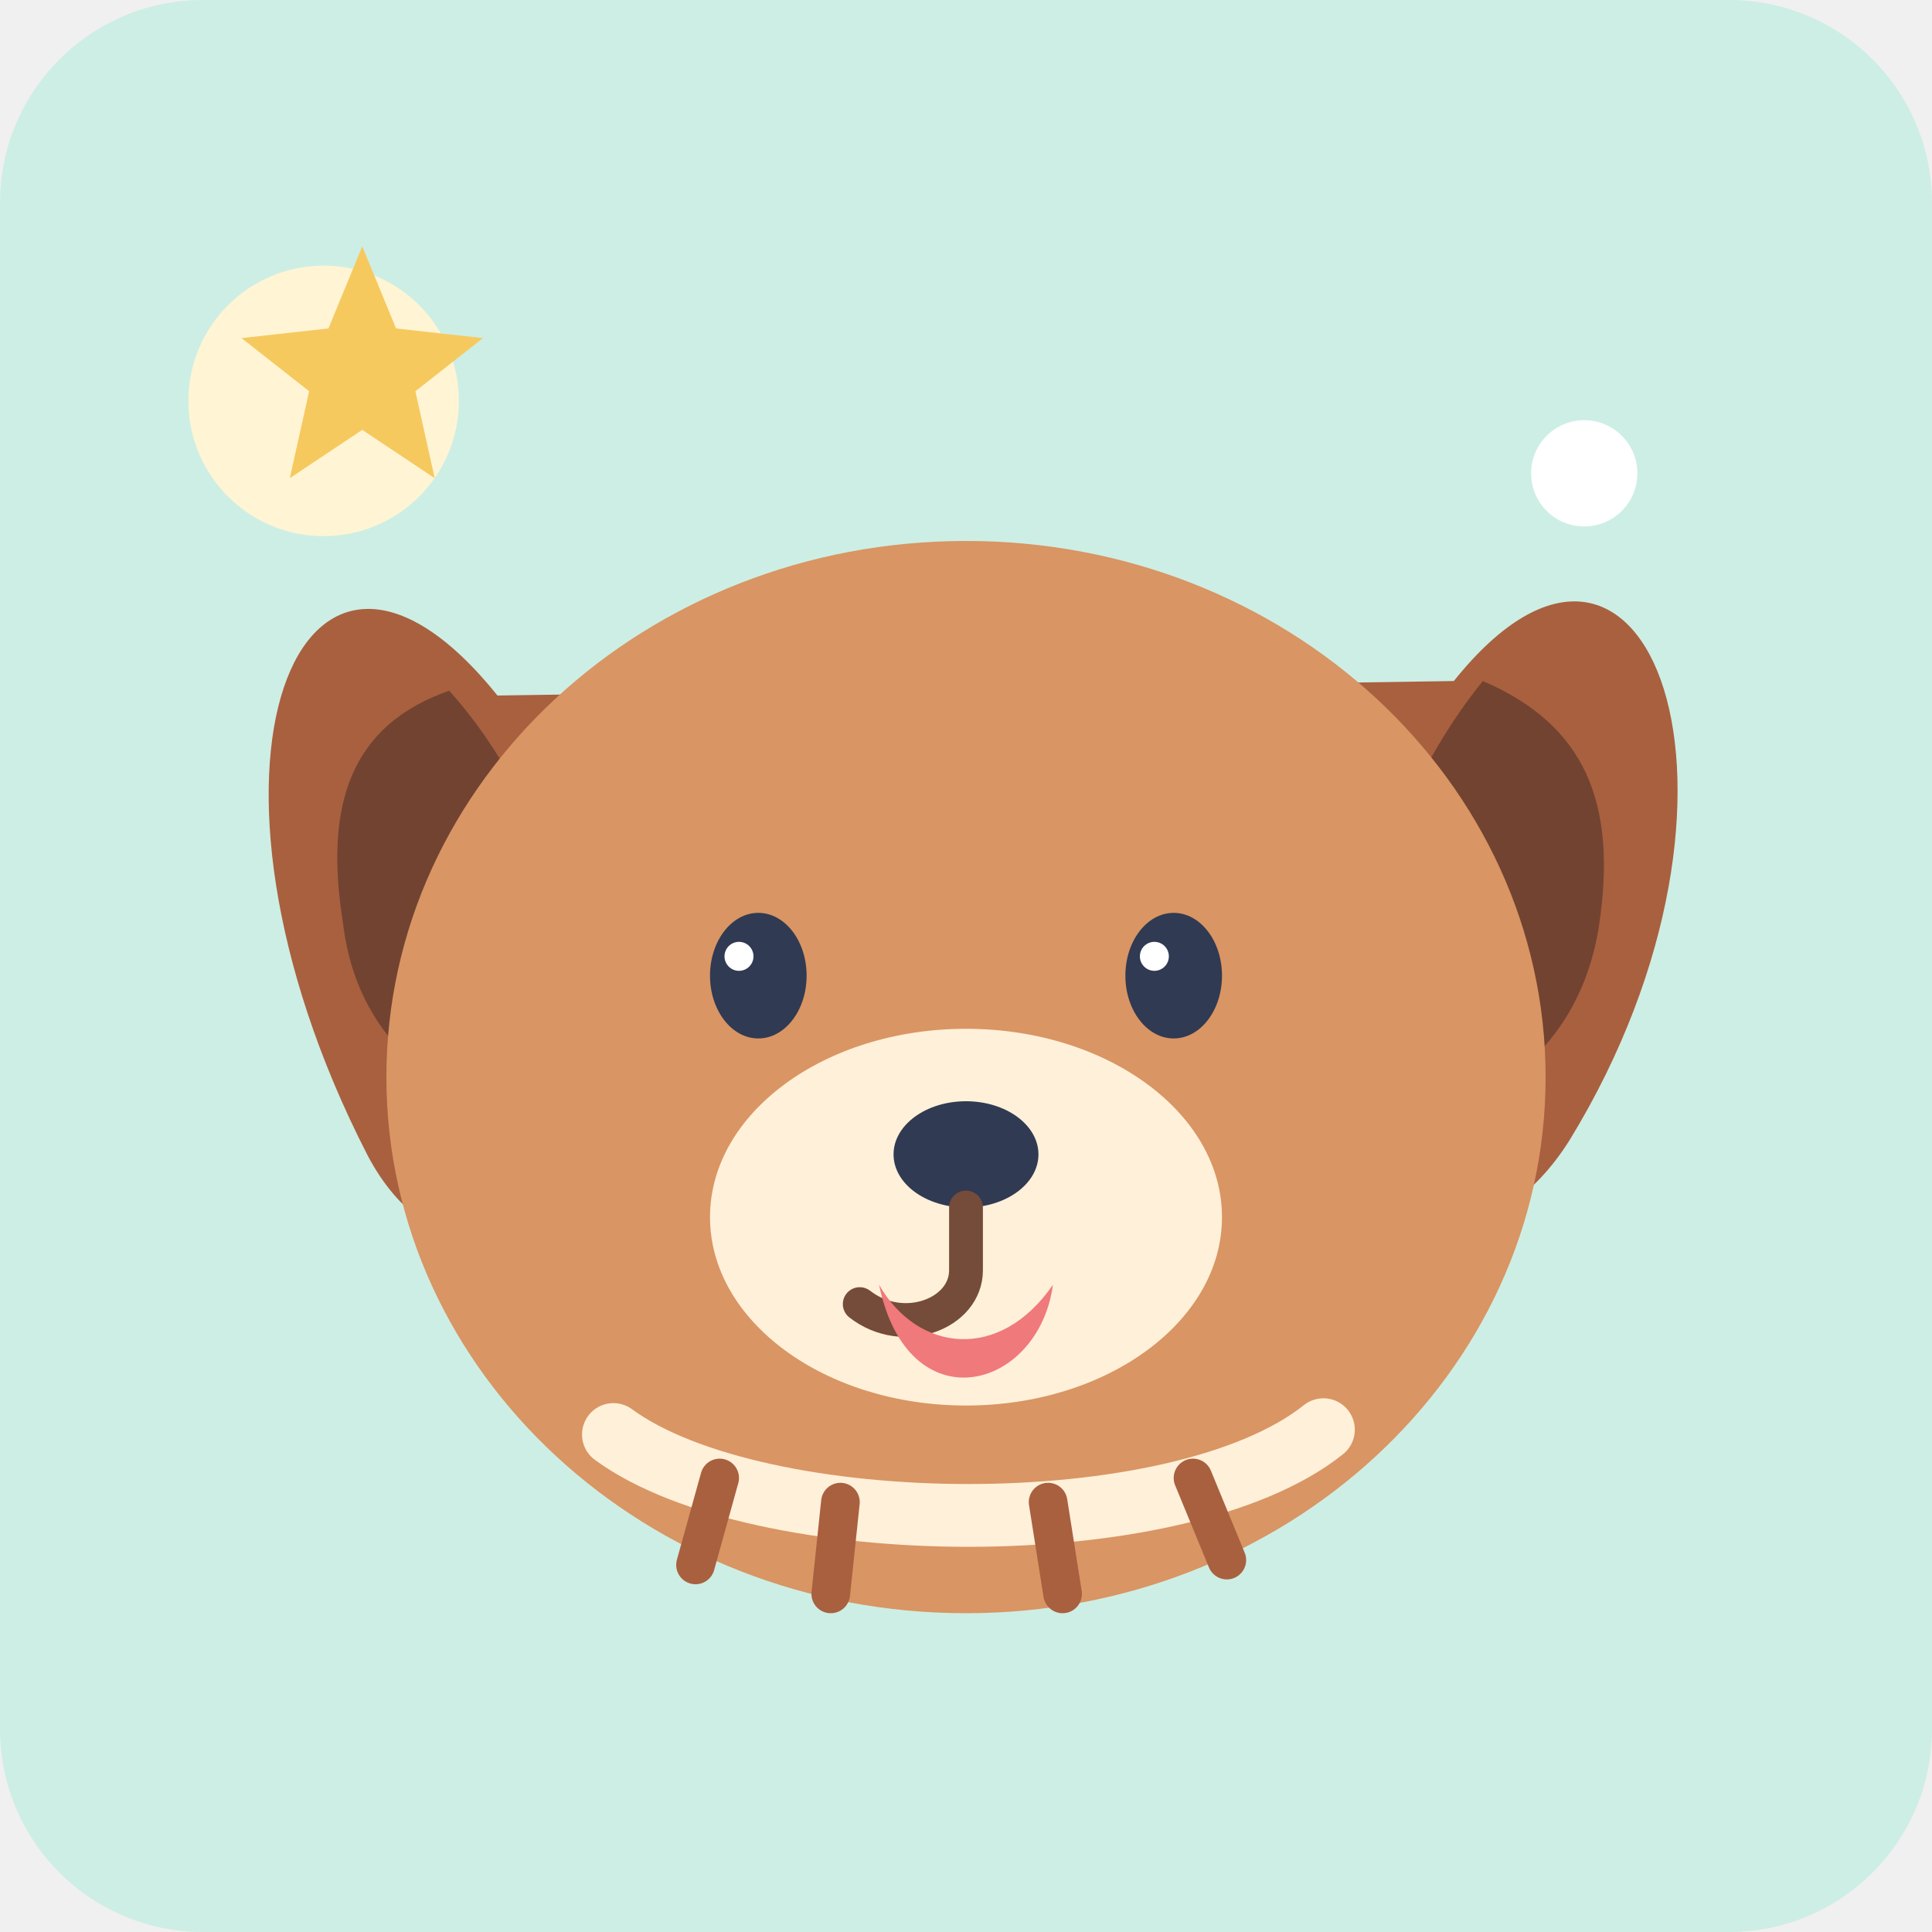
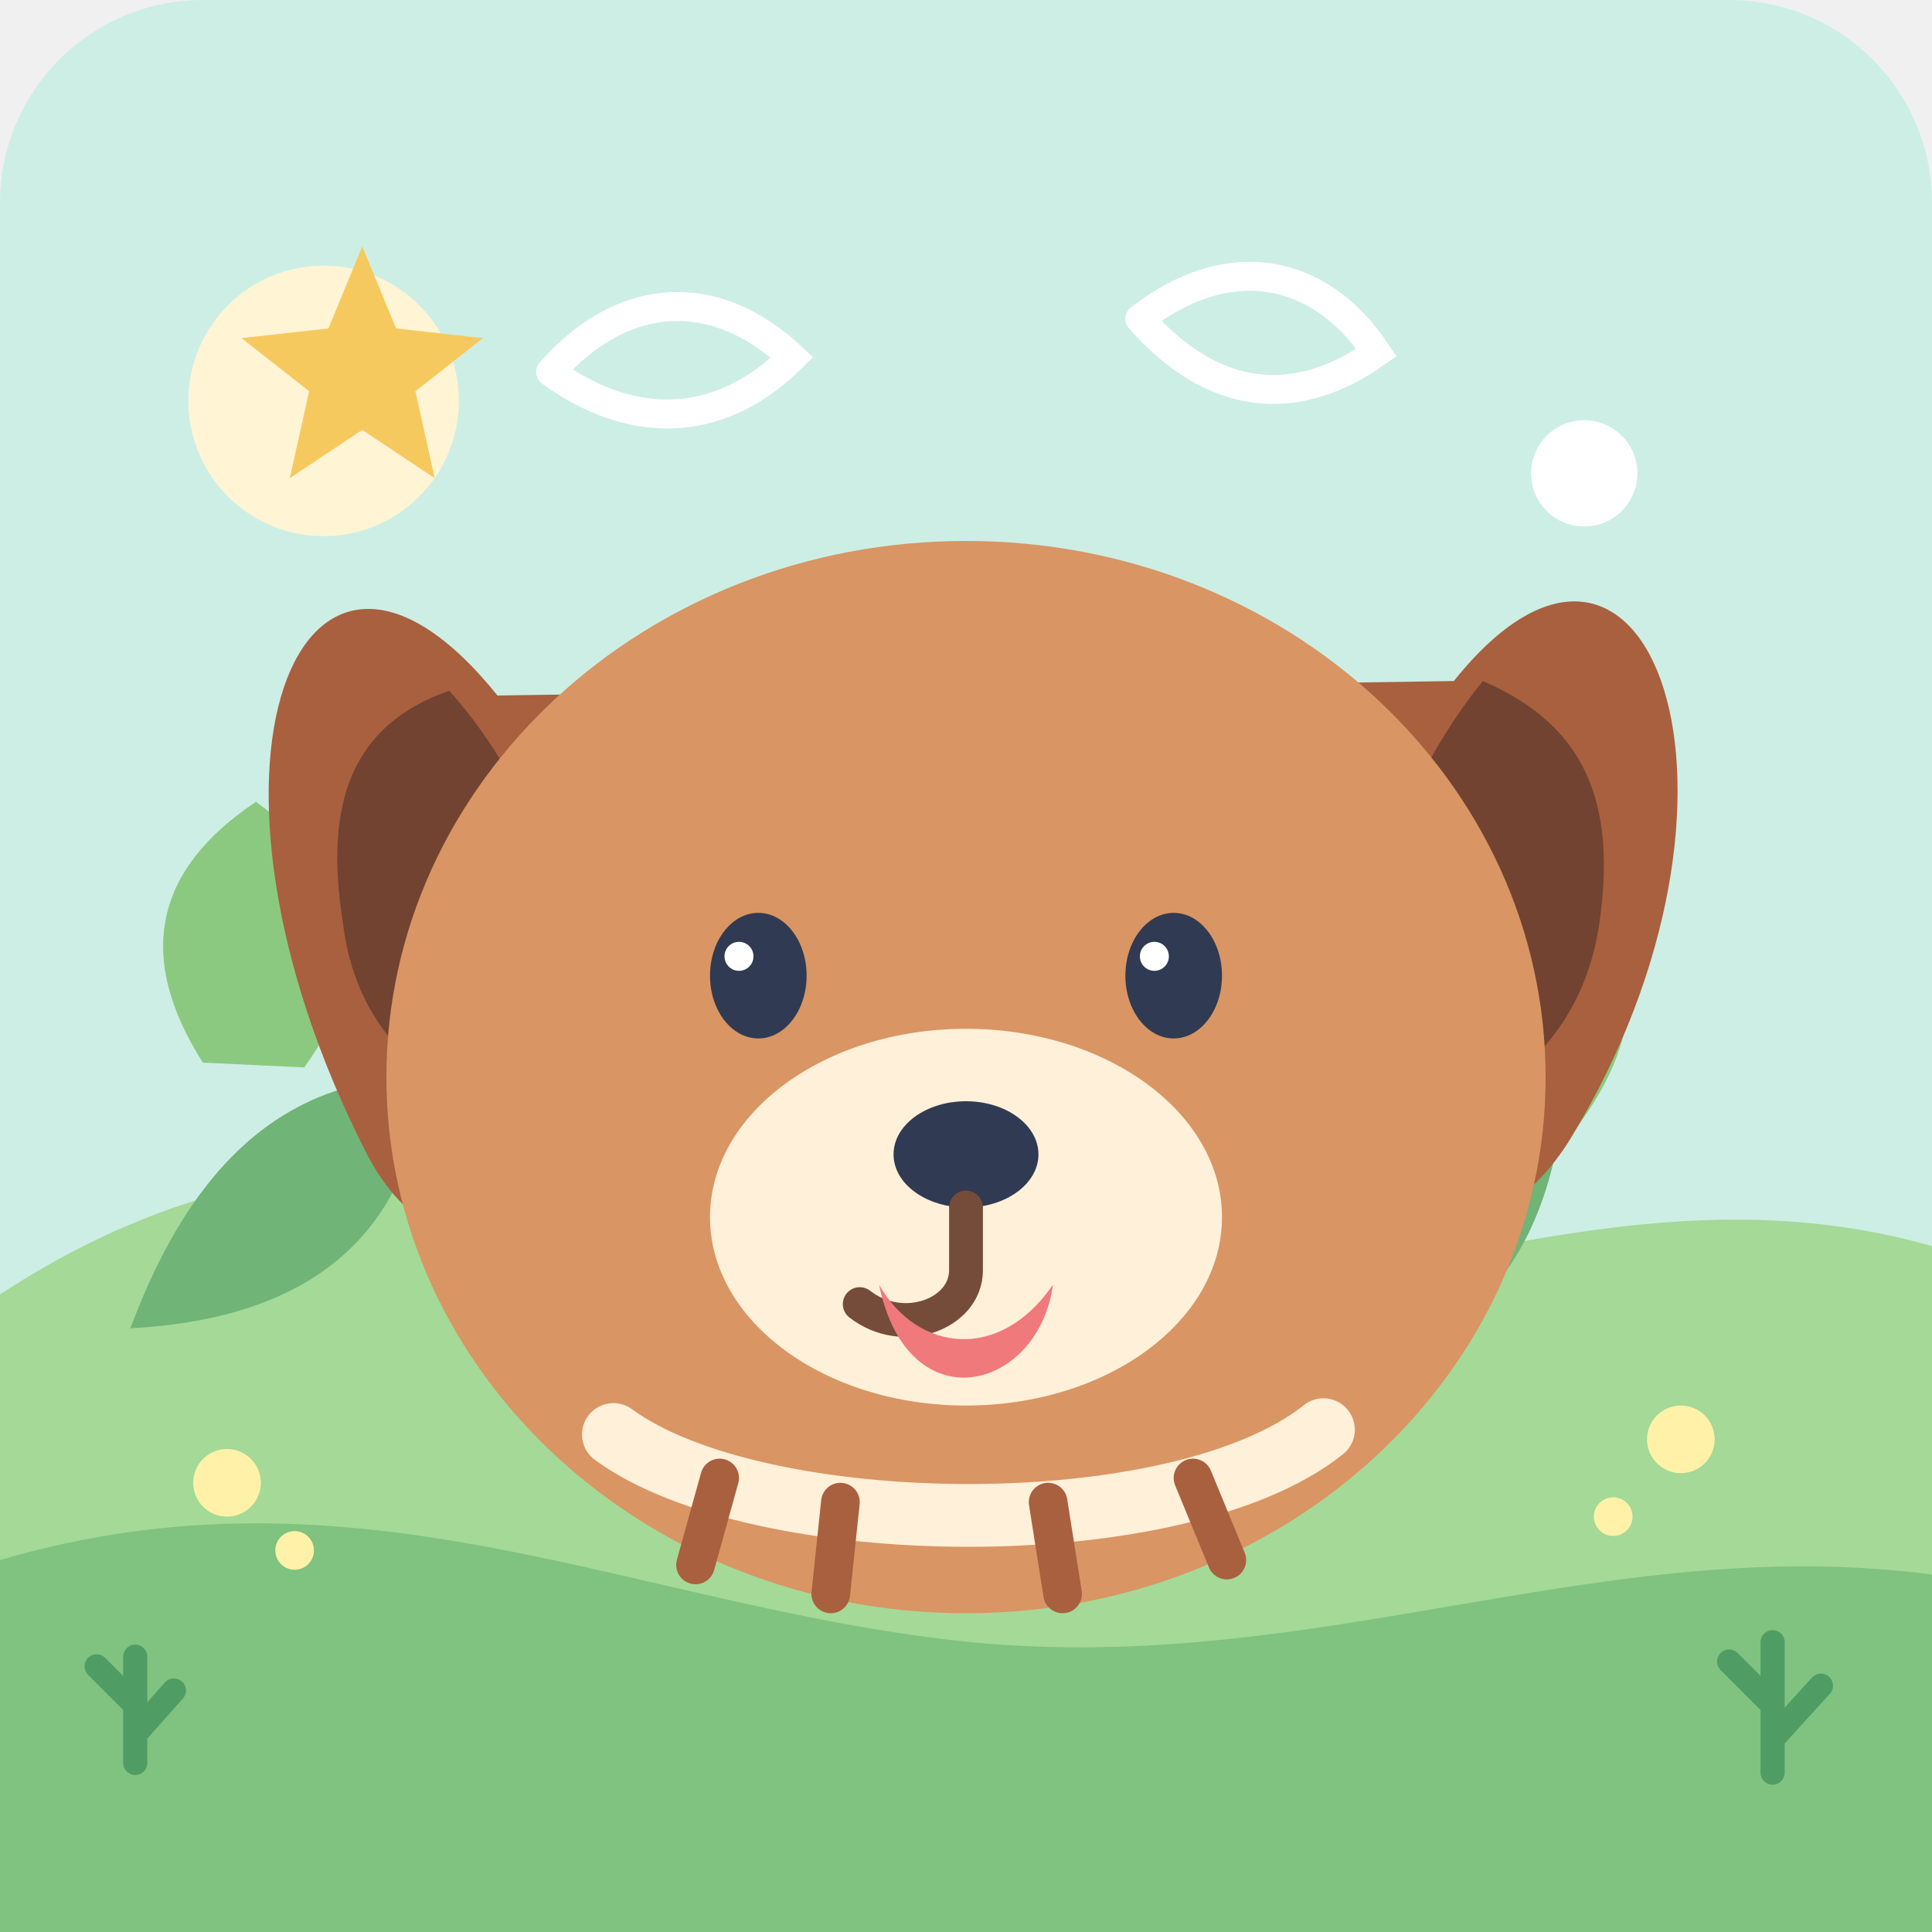
<svg xmlns="http://www.w3.org/2000/svg" viewBox="0 0 400 400">
  <rect width="400" height="400" rx="42" fill="#cdeee4" />
+   <path d="M0 268c64-42 122-25 180-5 76 26 143-27 220-5v142H0z" fill="#a4d997" />
+   <path d="M0 323c75-22 132 10 201 17 72 7 131-23 199-14v74H0z" fill="#80c27f" />
+   <path d="M27 275c13-35 33-52 61-52-3 32-23 50-61 52m228 11c16-37 38-52 67-47-7 32-29 48-67 47" fill="#70b477" />
+   <path d="M42 220c-14-22-10-40 11-54 22 16 25 34 10 55m263 13c16-21 15-40-5-56-23 14-27 32-11 54" fill="#8bc980" />
+   <g fill="#fff2a8">
+     <circle cx="47" cy="307" r="7" />
+     <circle cx="61" cy="321" r="4" />
+     <circle cx="348" cy="298" r="7" />
+     <circle cx="334" cy="314" r="4" />
+   </g>
+   <path d="M28 365v-22m0 10-8-8m8 14 8-9m331 17v-27m0 13-9-9m9 16 10-11" fill="none" stroke="#4f9d65" stroke-width="5" stroke-linecap="round" />
+   <path d="M114 77c15-17 34-18 50-3-14 14-32 16-50 3m122-11c18-14 37-11 49 7-17 12-34 10-49-7" fill="none" stroke="#fff" stroke-width="6" stroke-linecap="round" />
  <circle cx="67" cy="83" r="28" fill="#fff5d4" />
  <path d="M75 51l7 17 18 2-14 11 4 18-15-10-15 10 4-18-14-11 18-2z" fill="#f6c95f" />
  <circle cx="328" cy="98" r="11" fill="#fff" />
  <path d="M103 144C62 93 35 159 76 239c13 25 38 24 60 0l125-1c22 25 49 22 64-2 44-72 16-145-24-95z" fill="#a9603f" />
  <path d="M93 143c18 20 31 53 28 92-27-4-47-18-50-44-4-25 2-41 22-48zM307 141c-17 21-30 54-27 94 28-3 47-18 51-43 4-26-3-42-24-51z" fill="#724331" />
  <ellipse cx="200" cy="223" rx="120" ry="111" fill="#d99563" />
  <ellipse cx="157" cy="202" rx="10" ry="13" fill="#303a52" />
  <ellipse cx="243" cy="202" rx="10" ry="13" fill="#303a52" />
  <circle cx="153" cy="198" r="3" fill="#fff" />
  <circle cx="239" cy="198" r="3" fill="#fff" />
  <ellipse cx="200" cy="252" rx="53" ry="39" fill="#fff0d9" />
  <ellipse cx="200" cy="239" rx="15" ry="11" fill="#303a52" />
  <path d="M200 250v13c0 9-13 14-22 7" fill="none" stroke="#754b3a" stroke-width="7" stroke-linecap="round" />
  <path d="M182 266c8 14 25 16 36 0-3 22-30 29-36 0z" fill="#ef797b" />
  <path d="M127 297c30 22 117 23 147-1" fill="none" stroke="#fff0d9" stroke-width="13" stroke-linecap="round" />
  <path d="M149 306l-5 18m30-13-2 19m45-19 3 19m27-24 7 17" stroke="#a9603f" stroke-width="8" stroke-linecap="round" />
</svg>
